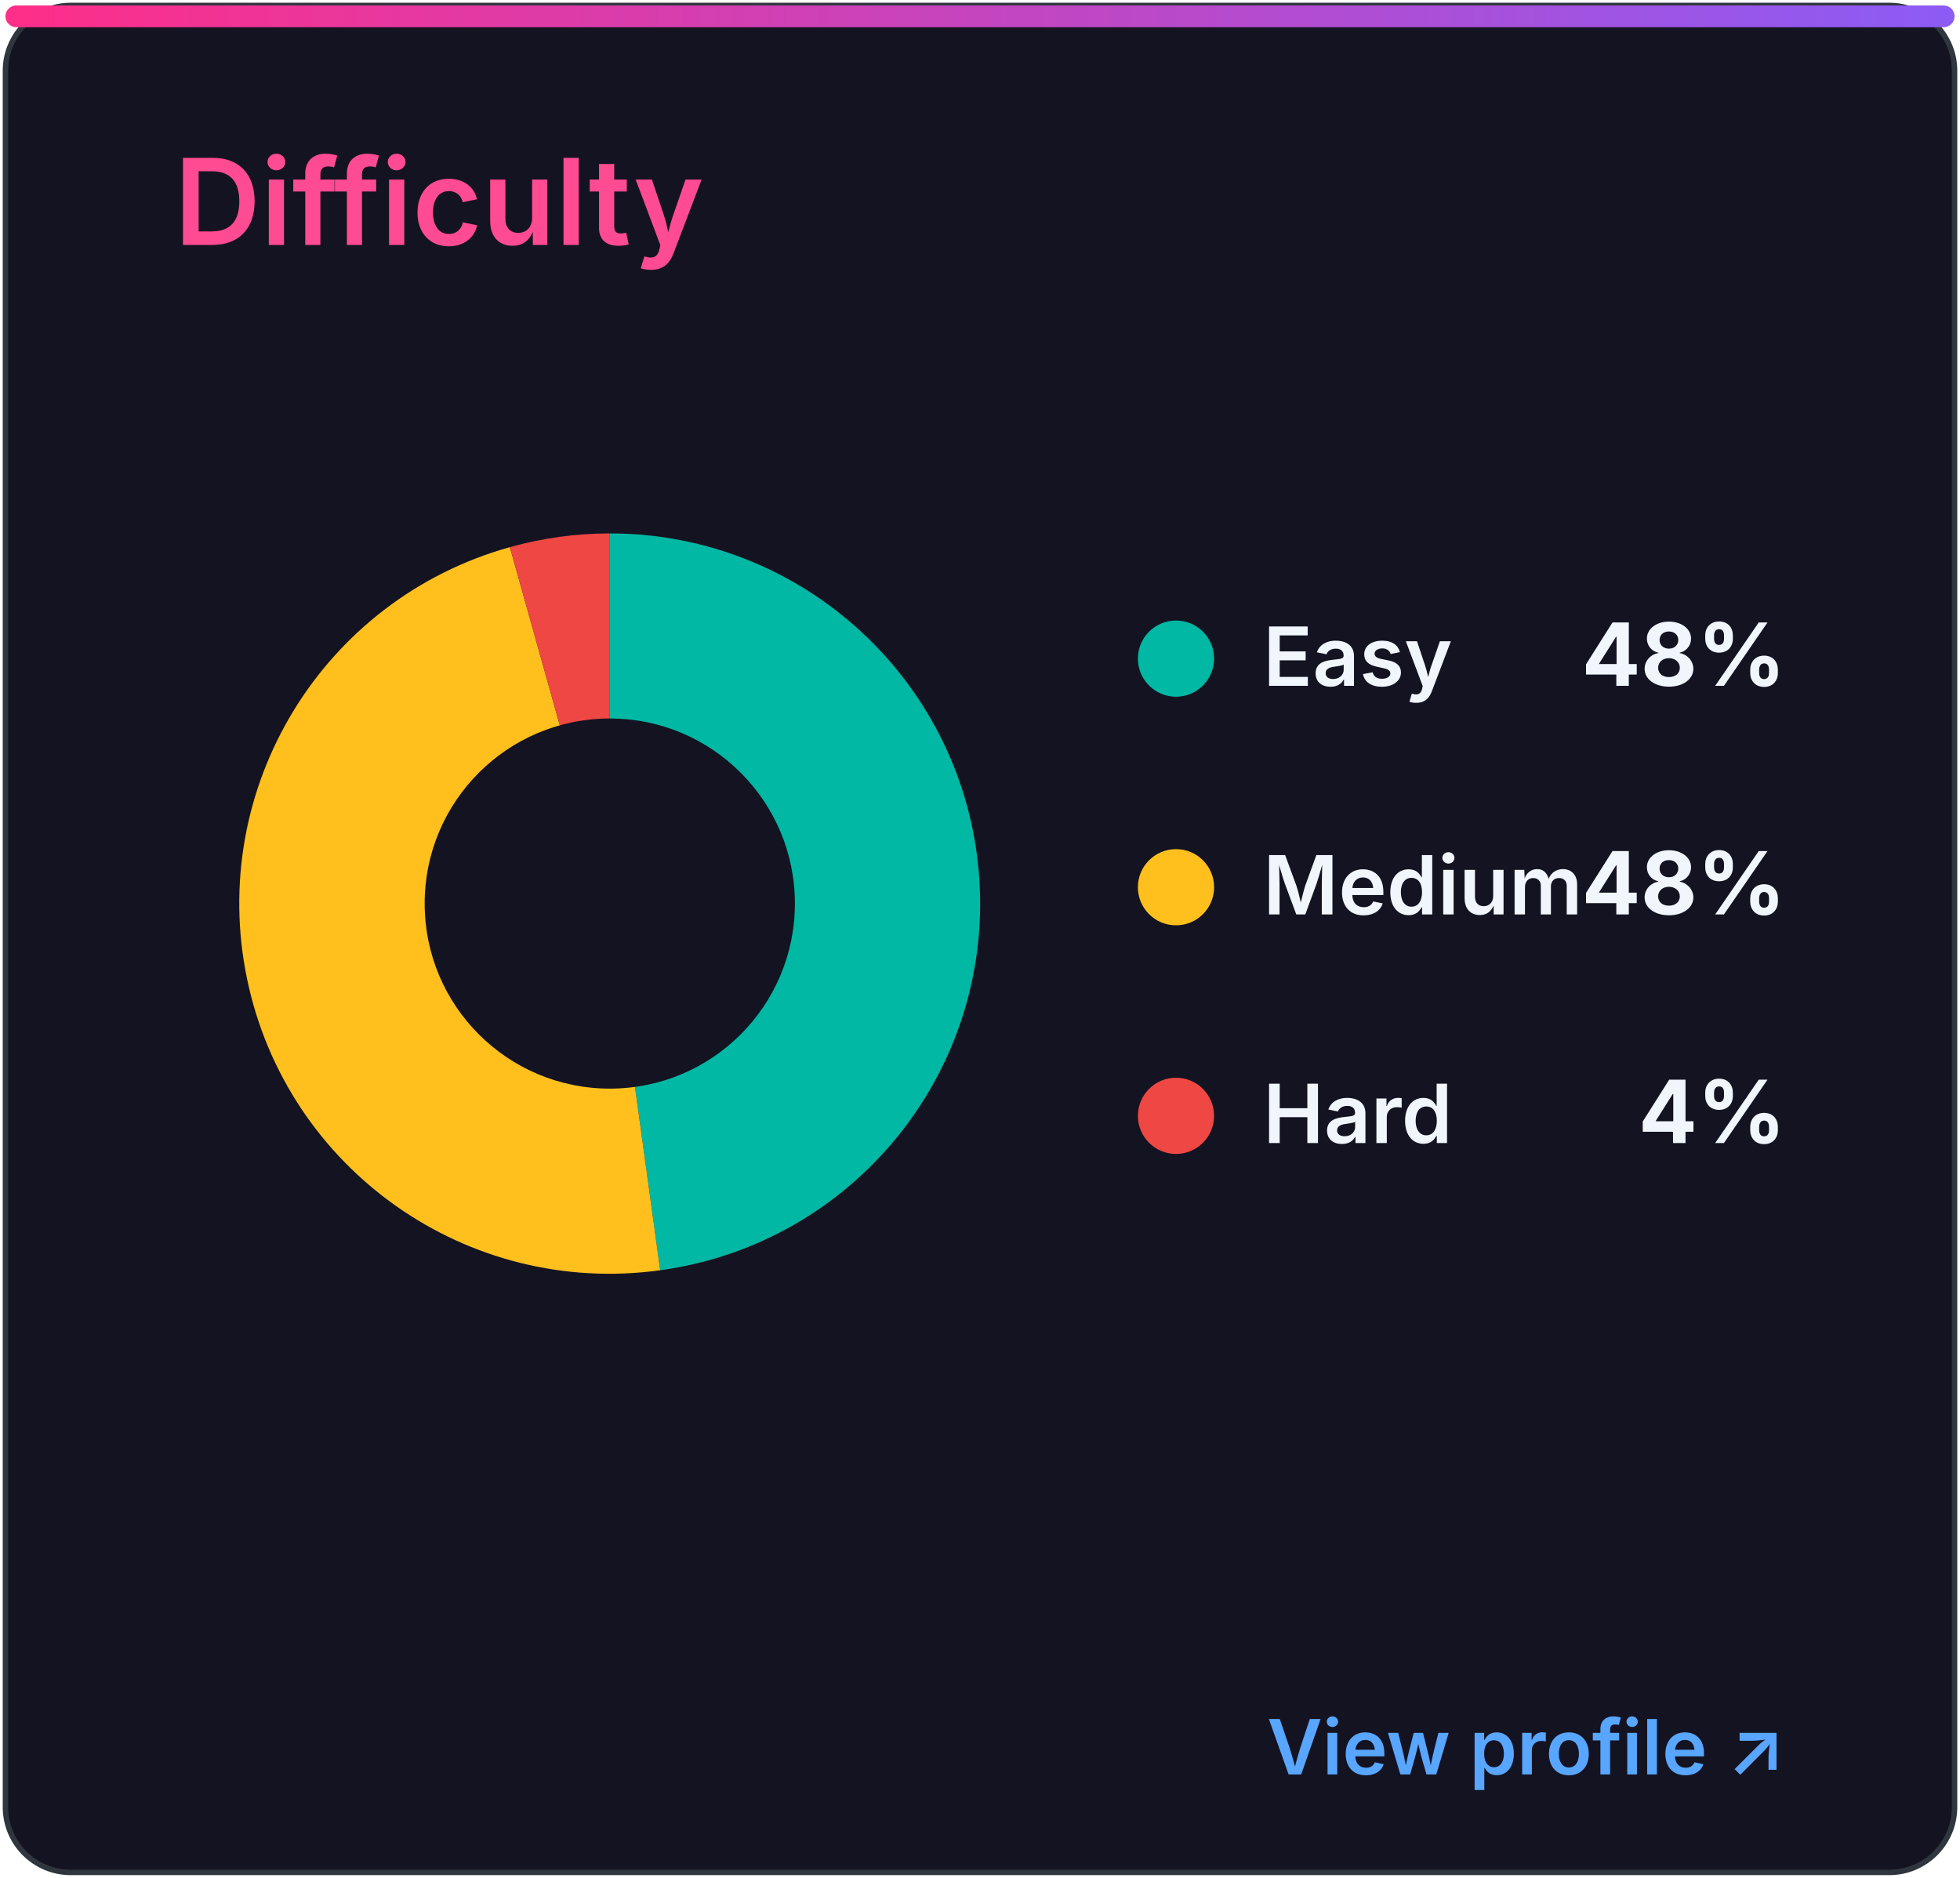
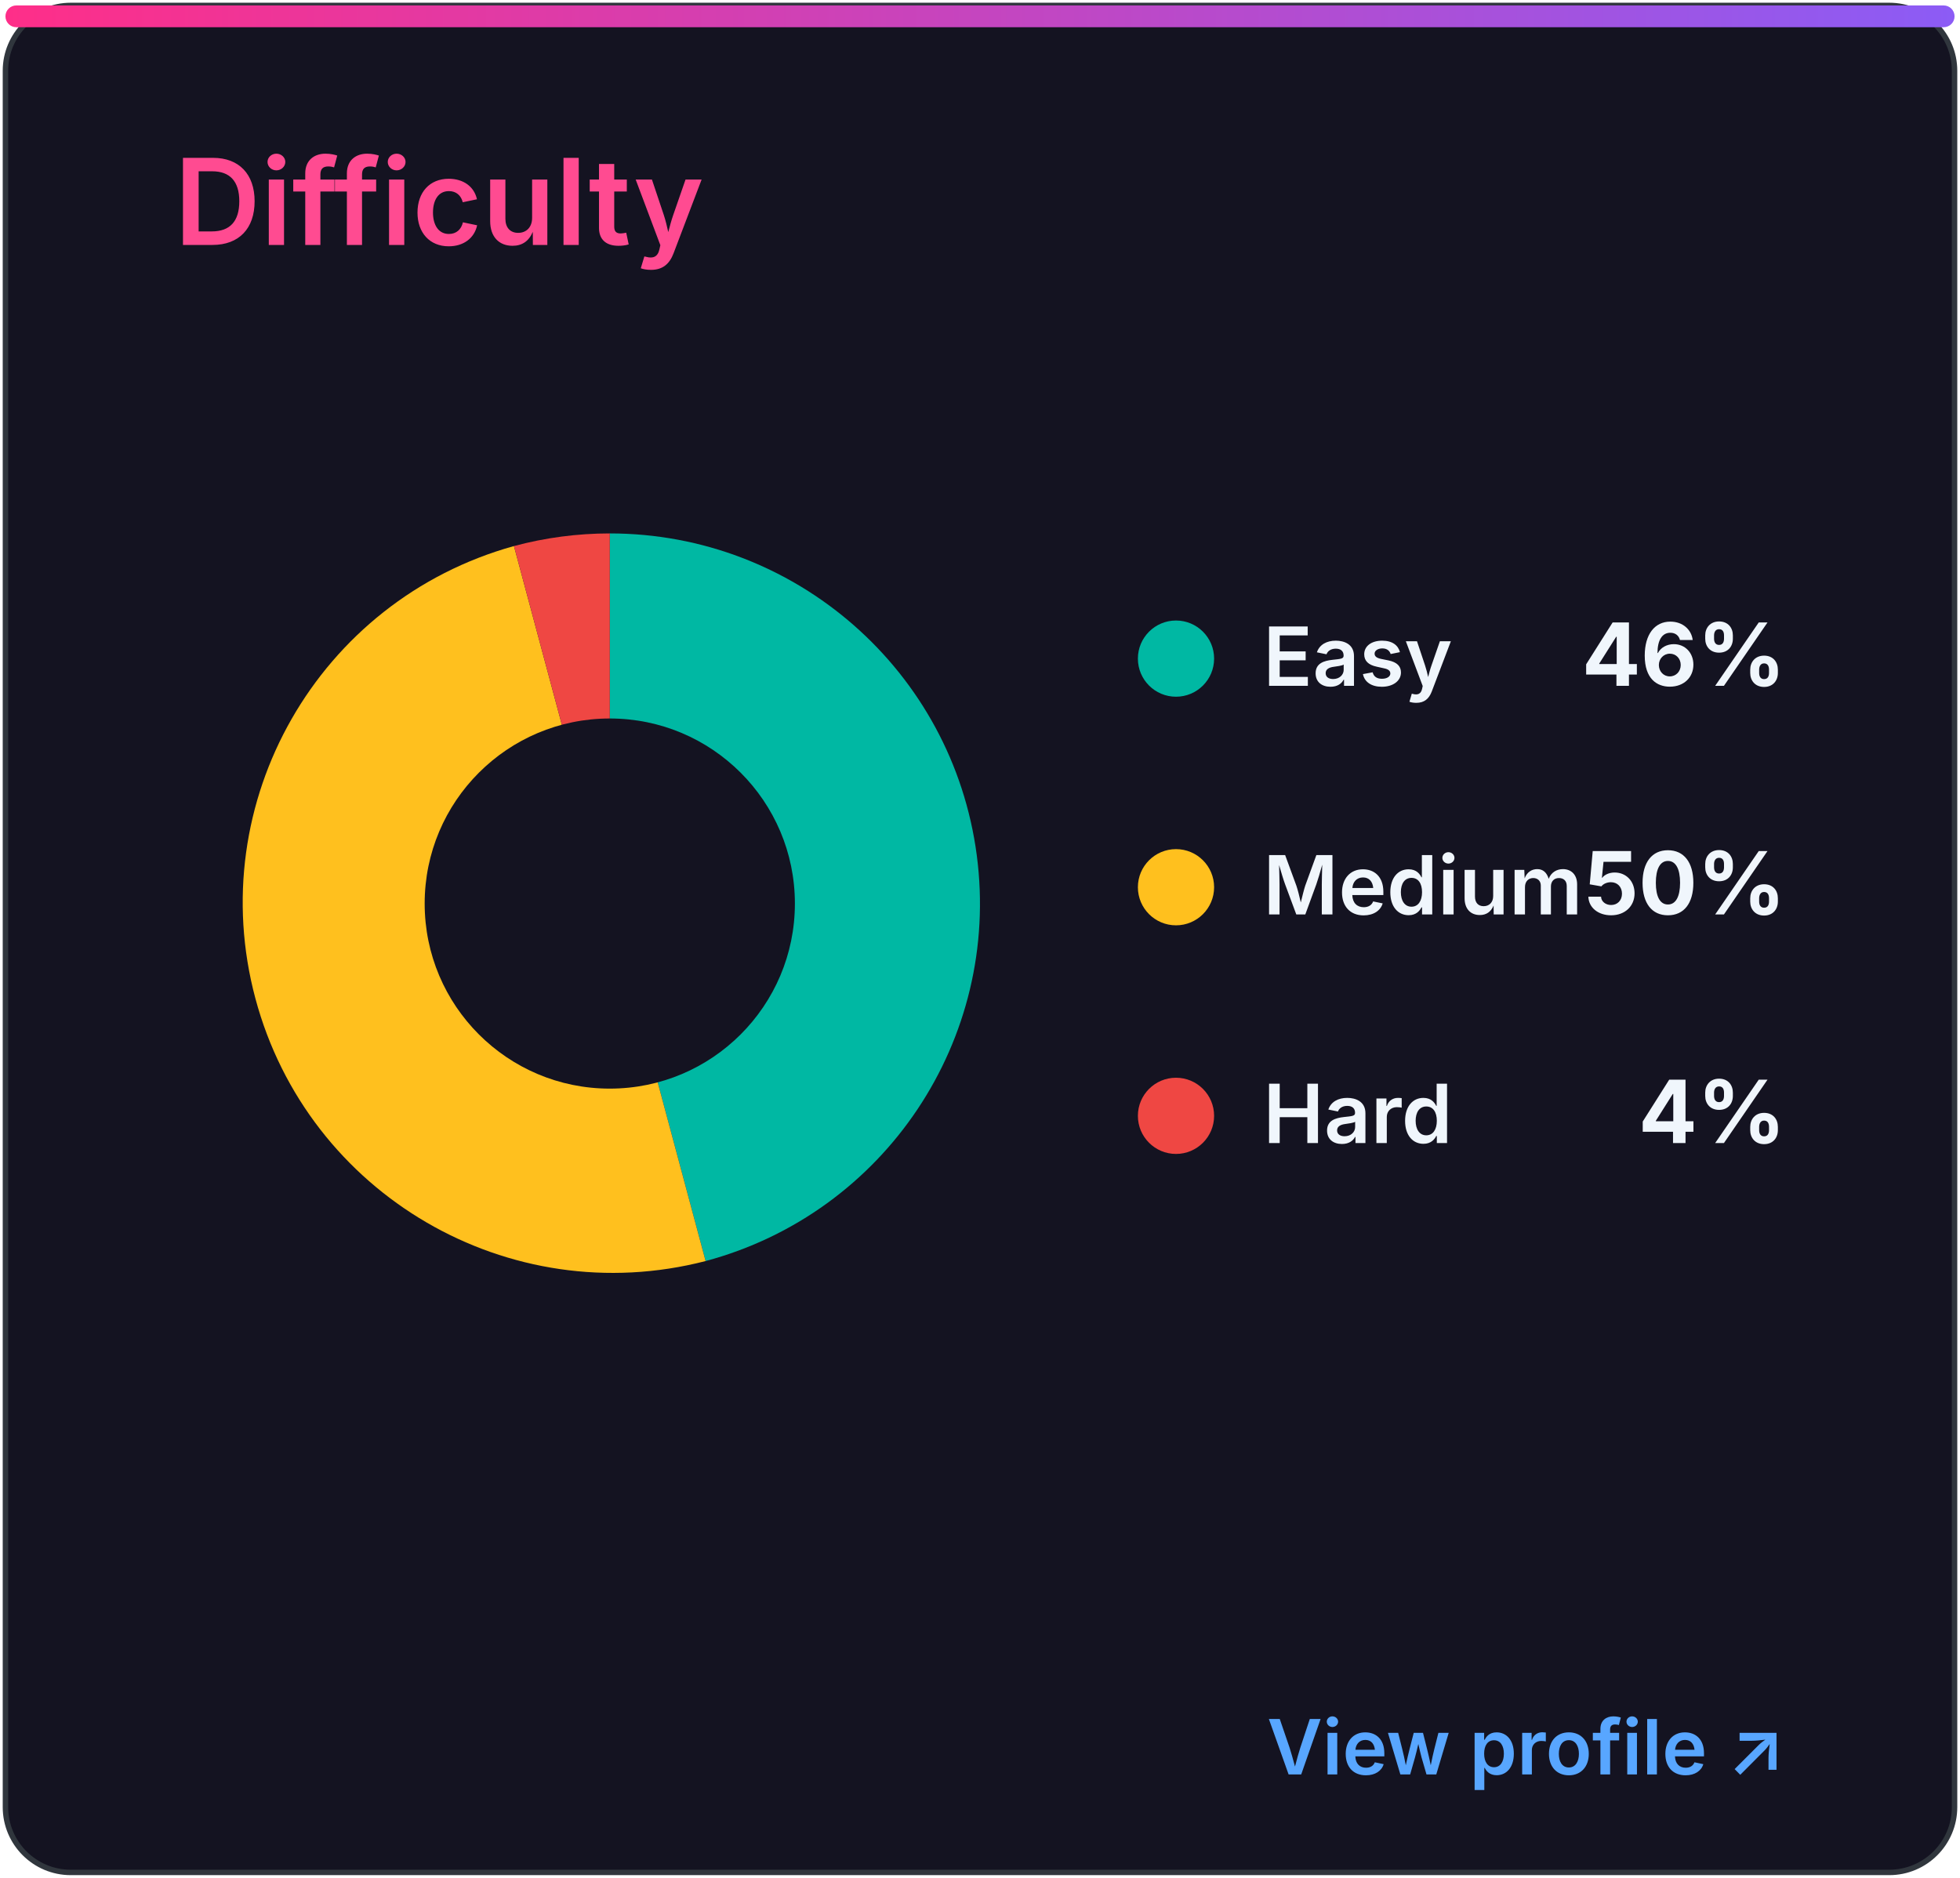
<svg xmlns="http://www.w3.org/2000/svg" width="360" height="345" viewBox="0 0 360 345" role="img" aria-labelledby="title desc">
  <defs>
    <linearGradient id="accent" x1="0" x2="1">
      <stop stop-color="#ff2e88" />
      <stop offset="1" stop-color="#8b5cf6" />
    </linearGradient>
    <clipPath id="bar">
      <rect x="32" y="82" width="296" height="8" rx="4" />
    </clipPath>
    <style>
.heading{font:600 22px -apple-system,BlinkMacSystemFont,'Segoe UI',sans-serif;fill:#ff4b91}
.eyebrow{font:600 10px -apple-system,BlinkMacSystemFont,'Segoe UI',sans-serif;letter-spacing:1.2px;fill:#8b949e}
.total{font:700 52px -apple-system,BlinkMacSystemFont,'Segoe UI',sans-serif;fill:#f0f6fc}
.metric{font:600 15px -apple-system,BlinkMacSystemFont,'Segoe UI',sans-serif;fill:#f0f6fc}
.count{font:700 16px -apple-system,BlinkMacSystemFont,'Segoe UI',sans-serif;fill:#f0f6fc}
.muted{font:500 13px -apple-system,BlinkMacSystemFont,'Segoe UI',sans-serif;fill:#8b949e}
.language{font:700 31px -apple-system,BlinkMacSystemFont,'Segoe UI',sans-serif;fill:#f0f6fc}
.link{font:600 14px -apple-system,BlinkMacSystemFont,'Segoe UI',sans-serif;fill:#58a6ff}
</style>
  </defs>
  <rect x="1" y="1" width="358" height="343" rx="12" fill="#141321" stroke="#30363d" />
  <rect x="1" y="1" width="358" height="4" rx="2" fill="url(#accent)" />
  <text x="32" y="45" class="heading">Difficulty</text>
-   <path d="M 112 166 L 112.00 98.00 A 68 68 0 0 1 121.26 233.37 Z" fill="#00b8a3" />
-   <path d="M 112 166 L 121.26 233.37 A 68 68 0 0 1 93.65 100.52 Z" fill="#ffc01e" />
-   <path d="M 112 166 L 93.65 100.52 A 68 68 0 0 1 112.00 98.00 Z" fill="#ef4743" />
+   <path d="M 112 166 L 112.00 98.00 A 68 68 0 0 1 129.60 231.68 Z" fill="#00b8a3" />
+   <path d="M 112 166 L 129.60 231.68 A 68 68 0 0 1 94.40 100.32 Z" fill="#ffc01e" />
+   <path d="M 112 166 L 94.40 100.32 A 68 68 0 0 1 112.00 98.00 Z" fill="#ef4743" />
  <circle cx="112" cy="166" r="34" fill="#141321" />
  <circle cx="216" cy="121" r="7" fill="#00b8a3" />
  <text x="232" y="126" class="metric">Easy</text>
-   <text x="328" y="126" class="count" text-anchor="end">48%</text>
+   <text x="328" y="126" class="count" text-anchor="end">46%</text>
  <circle cx="216" cy="163" r="7" fill="#ffc01e" />
  <text x="232" y="168" class="metric">Medium</text>
-   <text x="328" y="168" class="count" text-anchor="end">48%</text>
+   <text x="328" y="168" class="count" text-anchor="end">50%</text>
  <circle cx="216" cy="205" r="7" fill="#ef4743" />
  <text x="232" y="210" class="metric">Hard</text>
  <text x="328" y="210" class="count" text-anchor="end">4%</text>
  <text x="328" y="326" class="link" text-anchor="end">View profile ↗</text>
</svg>
